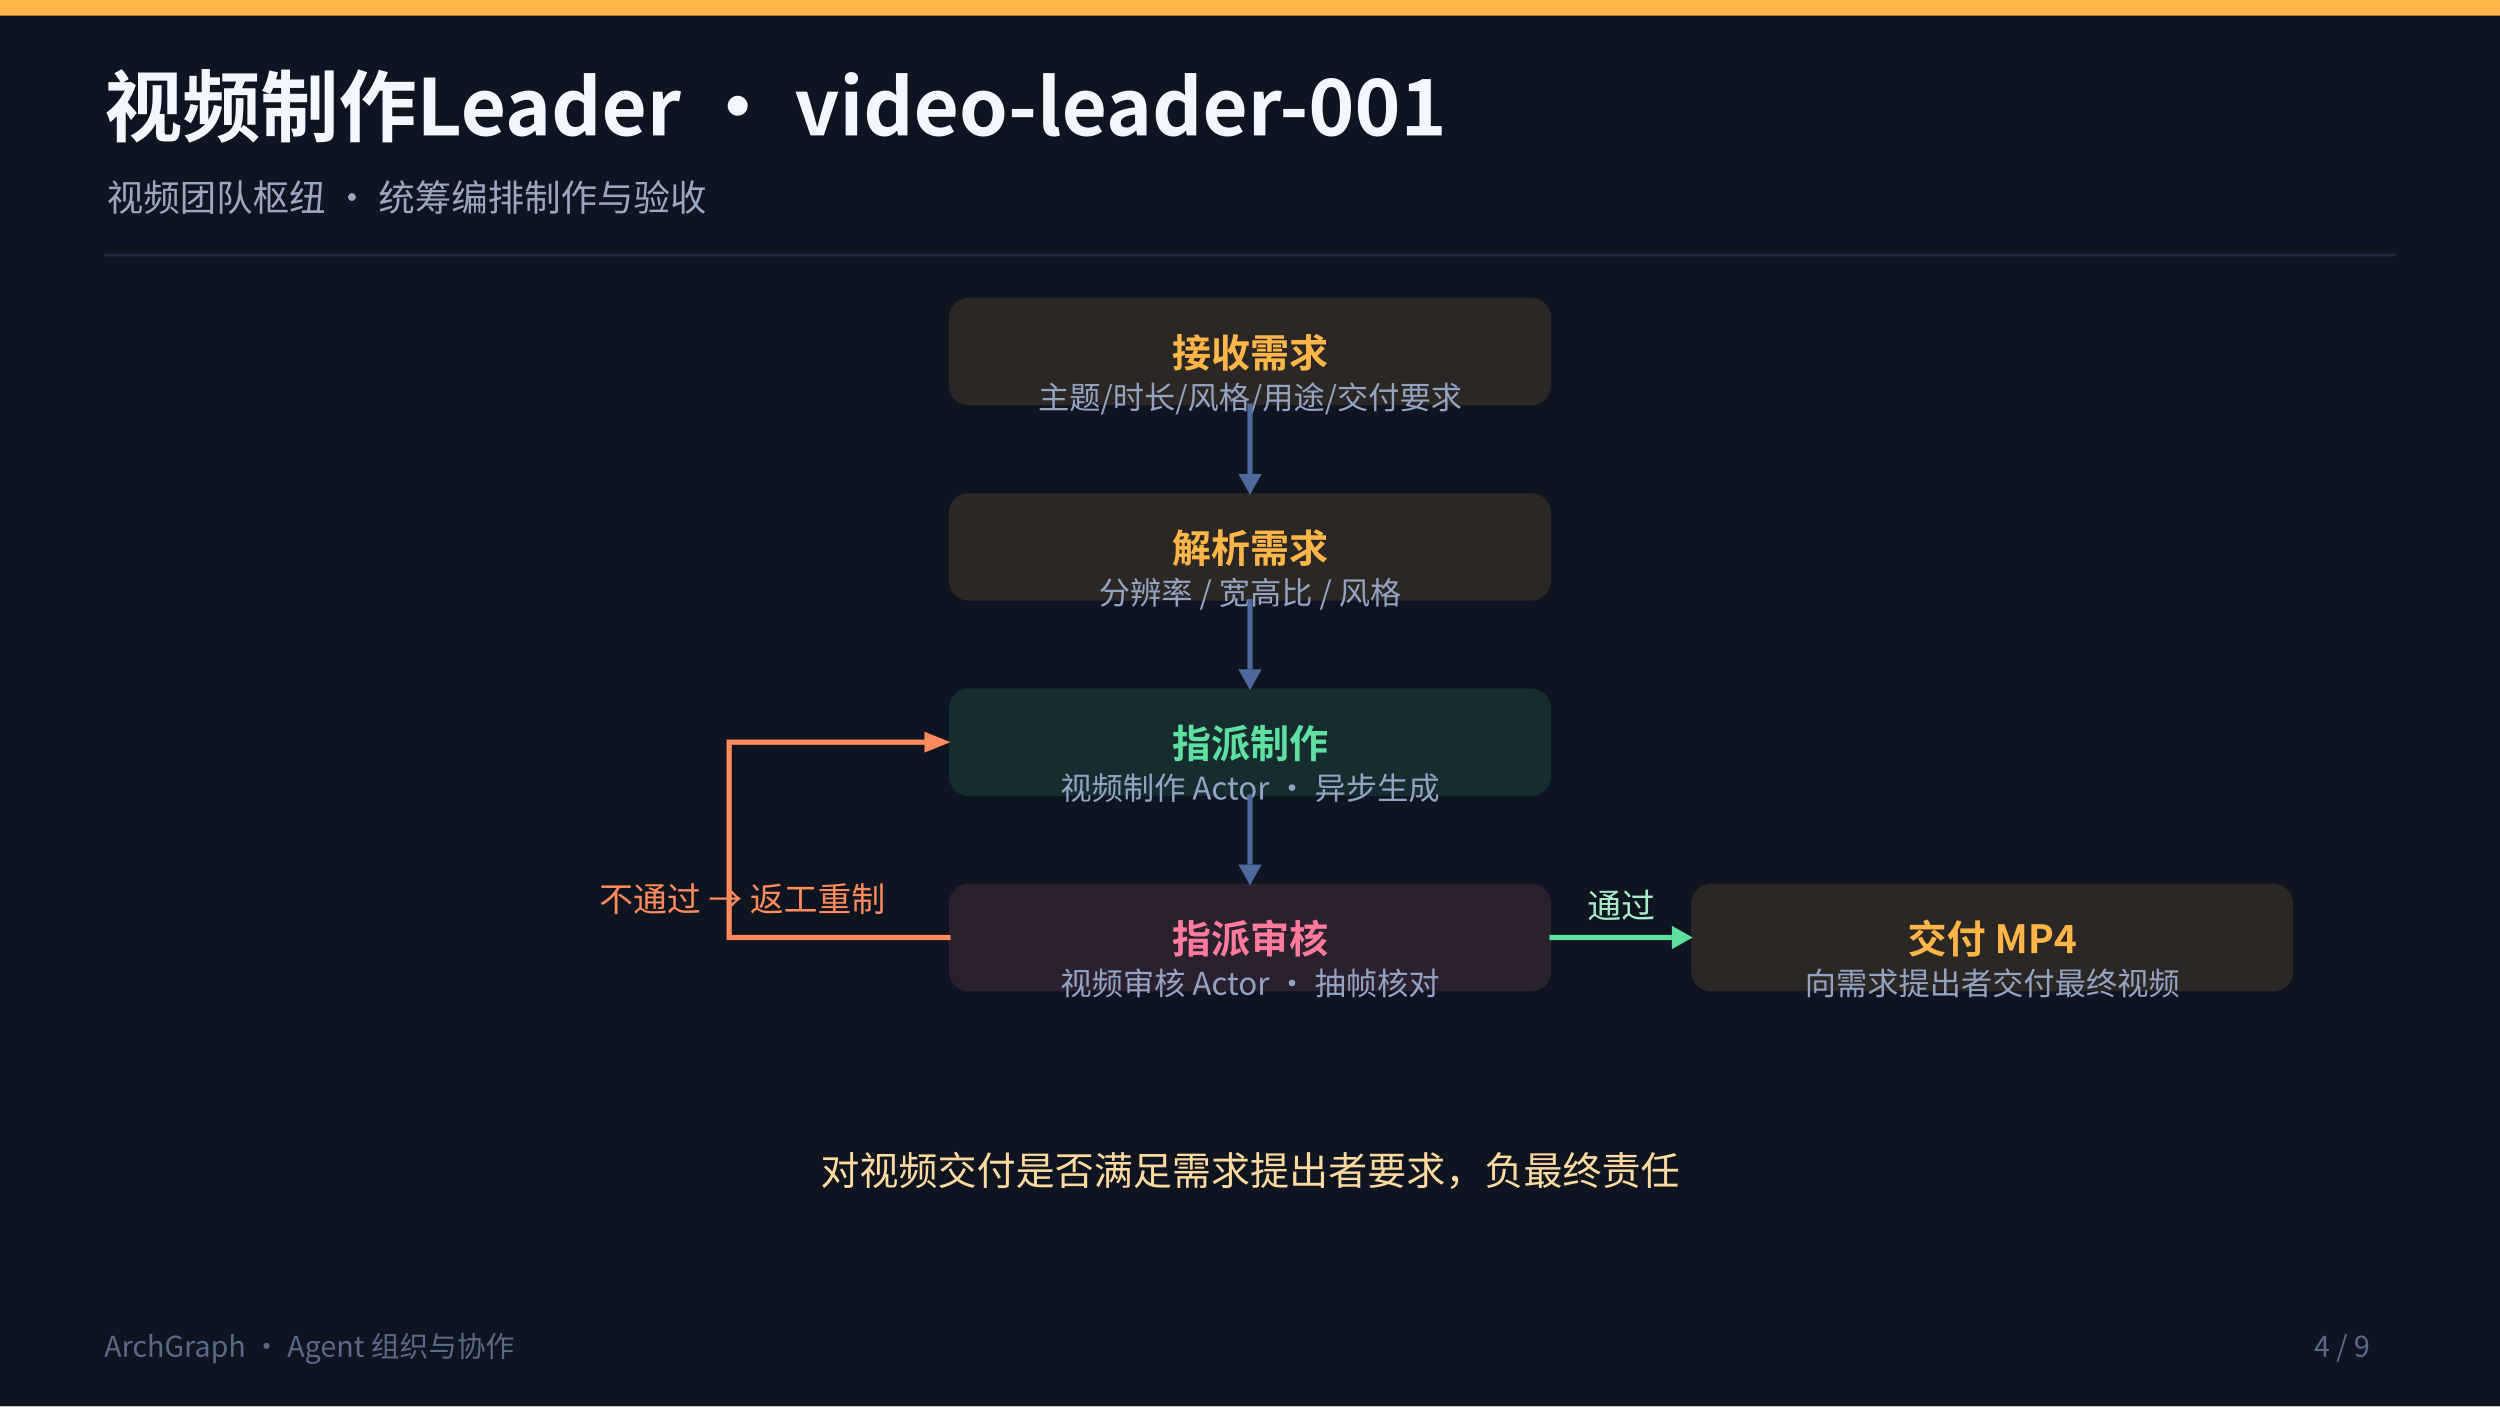
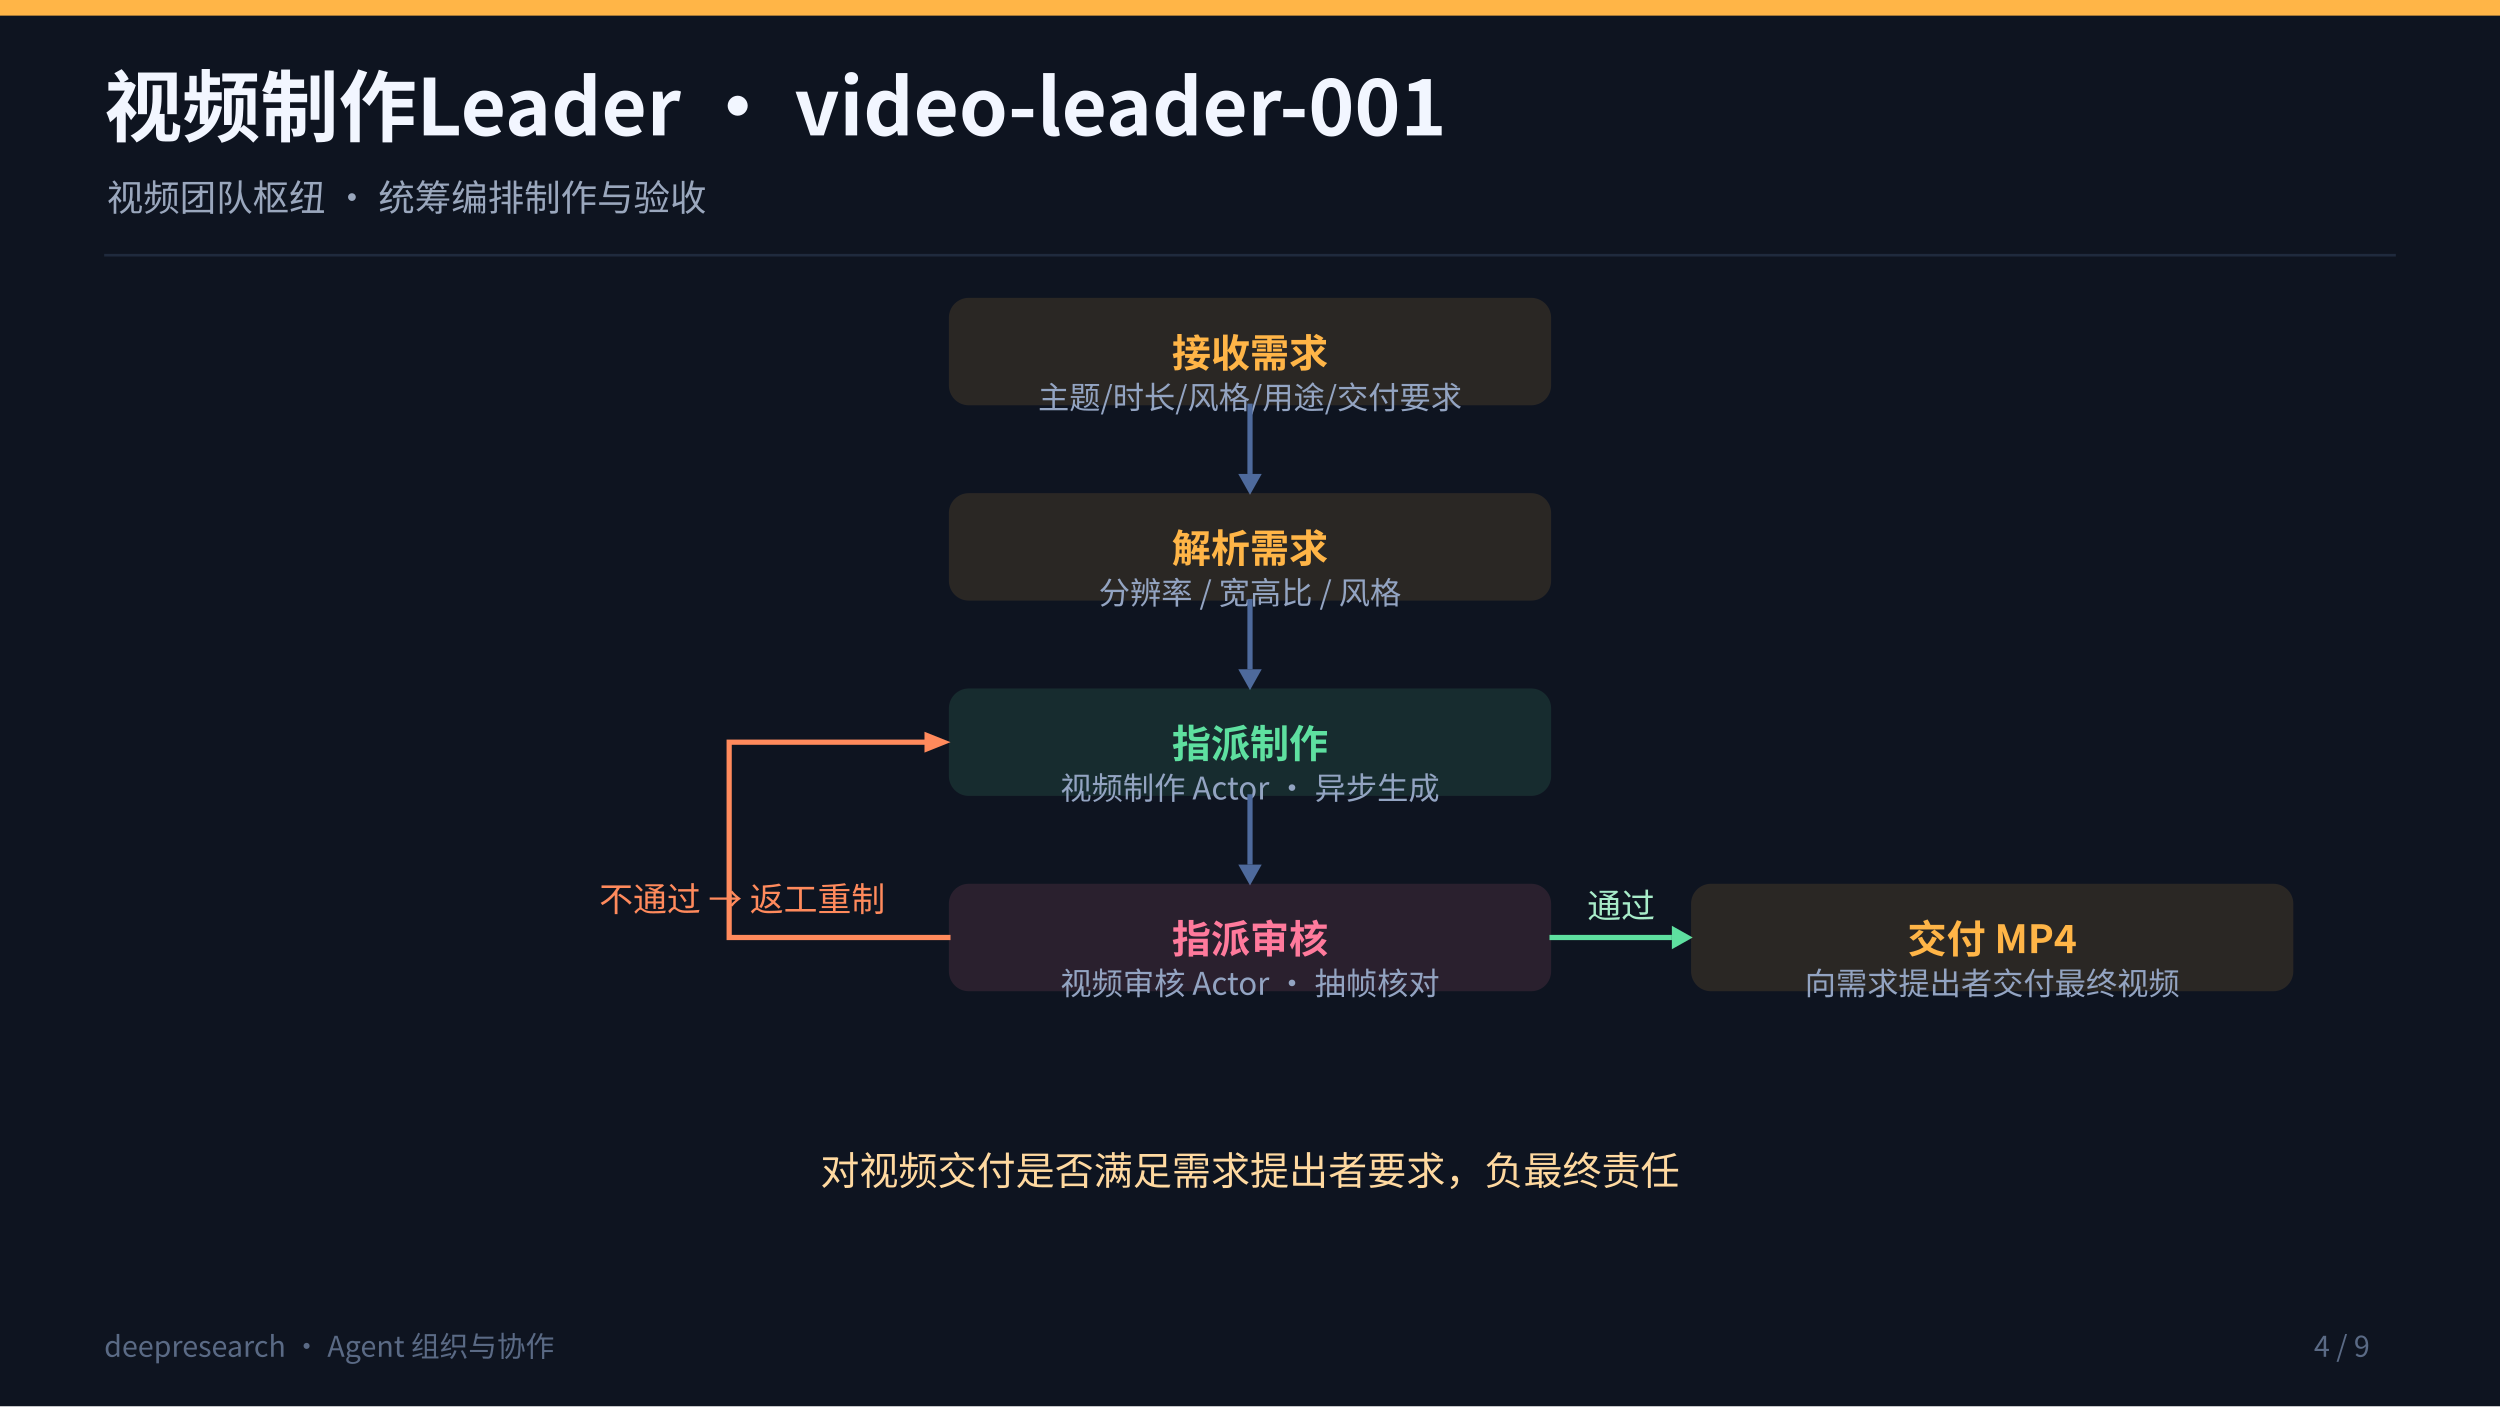
<svg xmlns="http://www.w3.org/2000/svg" width="1920" height="1080" viewBox="0 0 1920 1080">
  <rect x="0" y="0" width="1920" height="1080" fill="#0e1420" />
  <rect x="0" y="0" width="1920" height="12" fill="#ffb547" />
  <text x="80" y="104" font-family="'Microsoft YaHei','PingFang SC','Noto Sans CJK SC',sans-serif" font-size="60" font-weight="bold" fill="#f2f6ff">视频制作Leader · video-leader-001</text>
  <text x="82" y="162" font-family="'Microsoft YaHei','PingFang SC','Noto Sans CJK SC',sans-serif" font-size="28" fill="#9aa7bd">视频团队枢纽 · 统筹编排制作与验收</text>
  <line x1="80" y1="196" x2="1840" y2="196" stroke="#1f2a3d" stroke-width="2" />
-   <text x="80" y="1042" font-family="'Microsoft YaHei','PingFang SC','Noto Sans CJK SC',sans-serif" font-size="22" fill="#5a6a85">ArchGraph · Agent 组织与协作</text>
+   <text x="80" y="1042" font-family="'Microsoft YaHei','PingFang SC','Noto Sans CJK SC',sans-serif" font-size="22" fill="#5a6a85">deepresearch · Agent 组织与协作</text>
  <text x="1820" y="1042" font-family="'Microsoft YaHei','PingFang SC','Noto Sans CJK SC',sans-serif" font-size="22" fill="#5a6a85" text-anchor="end">4 / 9</text>
  <rect x="730" y="230" width="460" height="80" rx="14" fill="#ffb547" opacity="0.12" stroke="#ffb547" stroke-width="2.5" />
  <text x="960" y="282" font-family="'Microsoft YaHei','PingFang SC','Noto Sans CJK SC',sans-serif" font-size="30" font-weight="bold" fill="#ffb547" text-anchor="middle">接收需求</text>
  <text x="960" y="314" font-family="'Microsoft YaHei','PingFang SC','Noto Sans CJK SC',sans-serif" font-size="24" fill="#93a4c2" text-anchor="middle">主题/时长/风格/用途/交付要求</text>
  <line x1="960" y1="310" x2="960" y2="364" stroke="#4e6a9c" stroke-width="4" />
  <polygon points="960,380 951,364 969,364" fill="#4e6a9c" />
  <rect x="730" y="380" width="460" height="80" rx="14" fill="#ffb547" opacity="0.12" stroke="#ffb547" stroke-width="2.5" />
  <text x="960" y="432" font-family="'Microsoft YaHei','PingFang SC','Noto Sans CJK SC',sans-serif" font-size="30" font-weight="bold" fill="#ffb547" text-anchor="middle">解析需求</text>
  <text x="960" y="464" font-family="'Microsoft YaHei','PingFang SC','Noto Sans CJK SC',sans-serif" font-size="24" fill="#93a4c2" text-anchor="middle">分辨率 / 宽高比 / 风格</text>
  <line x1="960" y1="460" x2="960" y2="514" stroke="#4e6a9c" stroke-width="4" />
  <polygon points="960,530 951,514 969,514" fill="#4e6a9c" />
  <rect x="730" y="530" width="460" height="80" rx="14" fill="#5ee0a0" opacity="0.12" stroke="#5ee0a0" stroke-width="2.5" />
  <text x="960" y="582" font-family="'Microsoft YaHei','PingFang SC','Noto Sans CJK SC',sans-serif" font-size="30" font-weight="bold" fill="#5ee0a0" text-anchor="middle">指派制作</text>
  <text x="960" y="614" font-family="'Microsoft YaHei','PingFang SC','Noto Sans CJK SC',sans-serif" font-size="24" fill="#93a4c2" text-anchor="middle">视频制作 Actor · 异步生成</text>
  <line x1="960" y1="610" x2="960" y2="664" stroke="#4e6a9c" stroke-width="4" />
  <polygon points="960,680 951,664 969,664" fill="#4e6a9c" />
  <rect x="730" y="680" width="460" height="80" rx="14" fill="#ff7a9c" opacity="0.12" stroke="#ff7a9c" stroke-width="2.5" />
  <text x="960" y="732" font-family="'Microsoft YaHei','PingFang SC','Noto Sans CJK SC',sans-serif" font-size="30" font-weight="bold" fill="#ff7a9c" text-anchor="middle">指派审核</text>
  <text x="960" y="764" font-family="'Microsoft YaHei','PingFang SC','Noto Sans CJK SC',sans-serif" font-size="24" fill="#93a4c2" text-anchor="middle">视频审核 Actor · 抽帧核对</text>
  <line x1="1190" y1="720" x2="1284" y2="720" stroke="#5ee0a0" stroke-width="4" />
  <polygon points="1300,720 1284,729 1284,711" fill="#5ee0a0" />
  <text x="1245" y="705" font-family="'Microsoft YaHei','PingFang SC','Noto Sans CJK SC',sans-serif" font-size="26" fill="#a8ecc9" text-anchor="middle">通过</text>
  <rect x="1300" y="680" width="460" height="80" rx="14" fill="#ffb547" opacity="0.12" stroke="#ffb547" stroke-width="2.5" />
  <text x="1530" y="732" font-family="'Microsoft YaHei','PingFang SC','Noto Sans CJK SC',sans-serif" font-size="30" font-weight="bold" fill="#ffb547" text-anchor="middle">交付 MP4</text>
  <text x="1530" y="764" font-family="'Microsoft YaHei','PingFang SC','Noto Sans CJK SC',sans-serif" font-size="24" fill="#93a4c2" text-anchor="middle">向需求提出者交付最终视频</text>
  <path d="M730 720 L560 720 L560 570 L714 570" fill="none" stroke="#ff8a5c" stroke-width="4" />
  <polygon points="730 570 710 562 710 578" fill="#ff8a5c" />
  <text x="570" y="700" font-family="'Microsoft YaHei','PingFang SC','Noto Sans CJK SC',sans-serif" font-size="26" fill="#ff8a5c" text-anchor="middle">不通过 → 返工重制</text>
  <text x="960" y="910" font-family="'Microsoft YaHei','PingFang SC','Noto Sans CJK SC',sans-serif" font-size="30" fill="#ffd9a0" text-anchor="middle">对视频交付是否满足需求提出者要求，负最终责任</text>
</svg>
